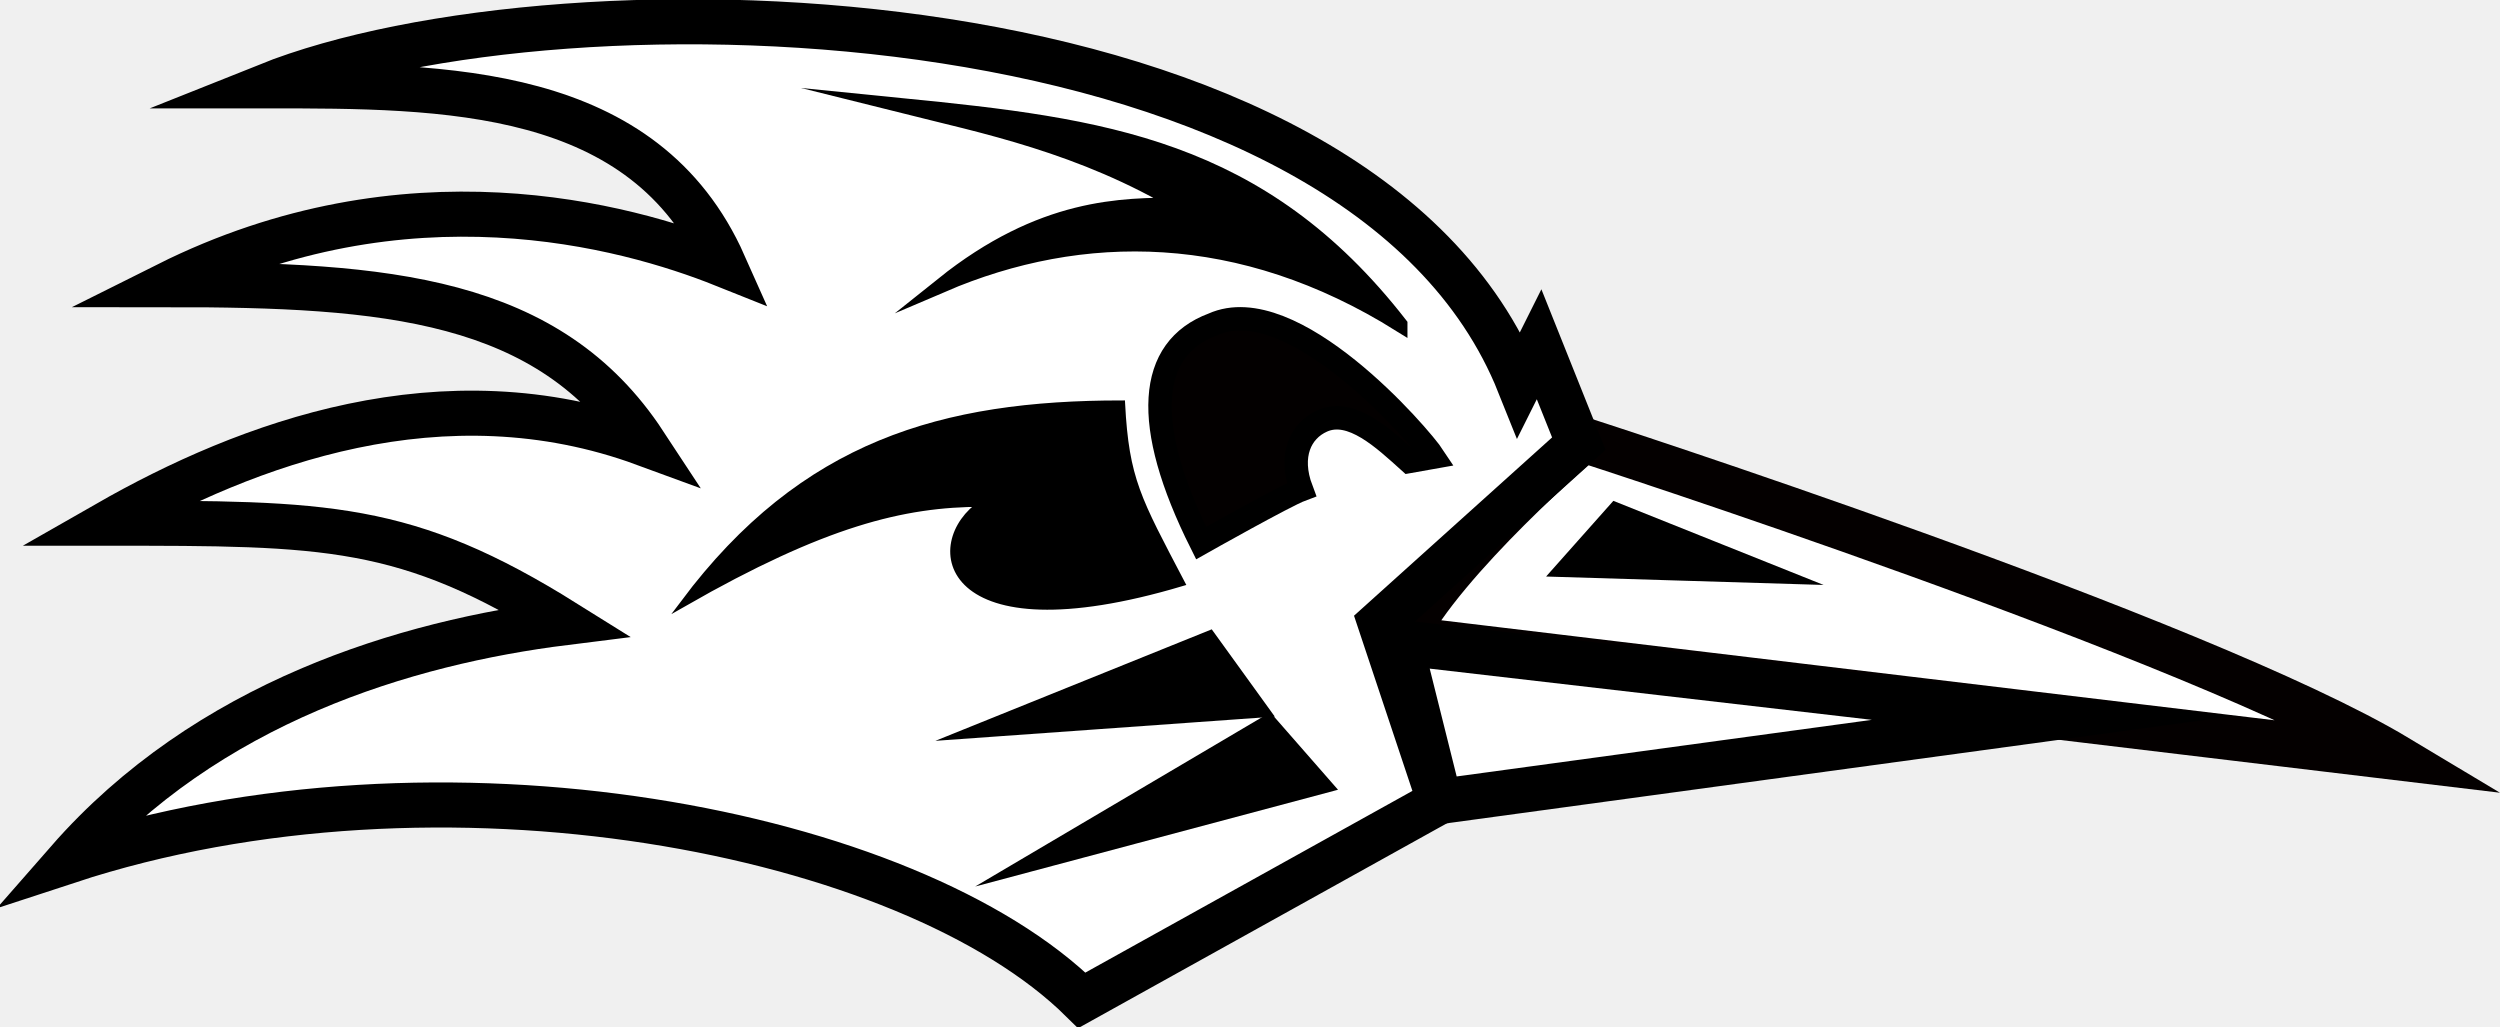
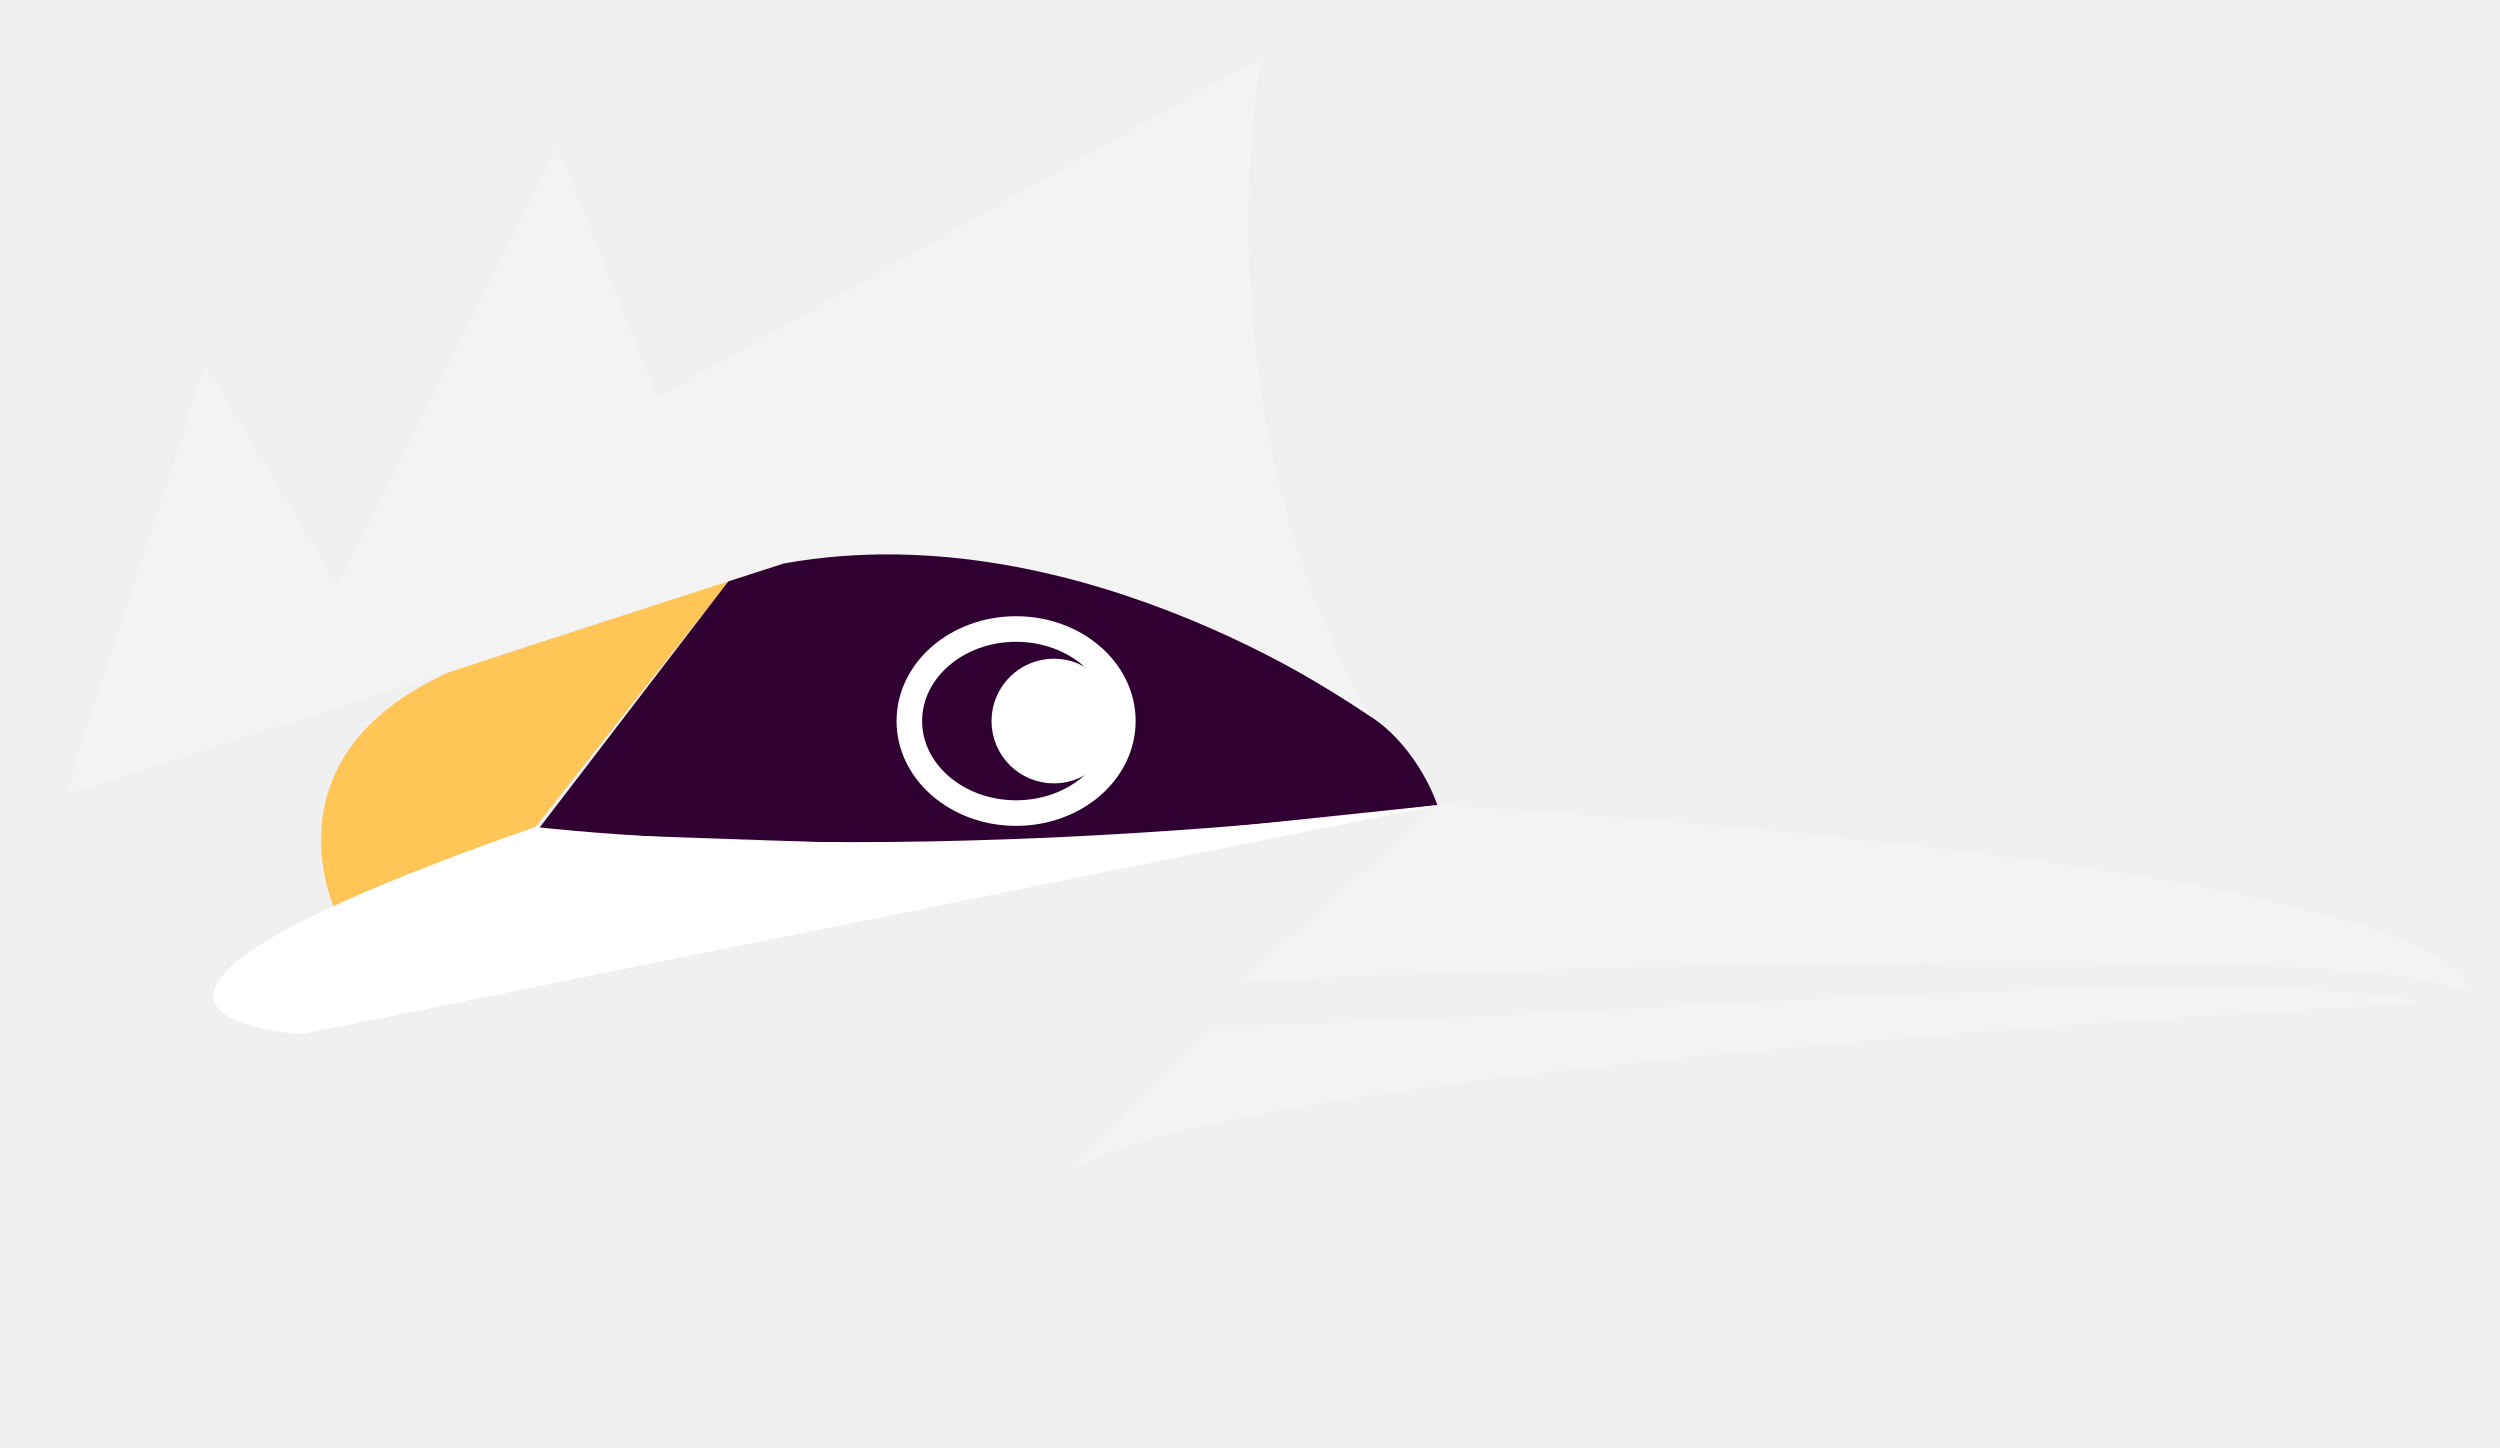
- <svg xmlns="http://www.w3.org/2000/svg" width="166.361mm" height="68.339mm" viewBox="0 0 166.361 68.339" version="1.1" id="svg8">
+ <svg xmlns="http://www.w3.org/2000/svg" width="150.321mm" height="87.011mm" viewBox="0 0 150.321 87.011" version="1.1" id="svg8">
  <defs id="defs2" />
-   <g id="layer1" style="display:inline" transform="translate(-2.091634,-100.7886)">
-     <path style="fill:#ffffff;stroke:#040000;stroke-width:3;stroke-linecap:butt;stroke-linejoin:miter;stroke-miterlimit:6.7;stroke-dasharray:none;stroke-opacity:1;paint-order:normal;fill-opacity:1" d="m 161.66,151.215 c -13.229,-7.938 -54.24,-21.167 -54.24,-21.167 0,0 -9.26,7.937 -11.906,13.229 z" id="path4495" />
-     <path style="fill:#ffffff;stroke:#000000;stroke-width:3;stroke-linecap:butt;stroke-linejoin:miter;stroke-miterlimit:9.1;stroke-dasharray:none;stroke-opacity:1;fill-opacity:1" d="M 138.642,148.569 95.25,143.542 97.896,154.125 Z" id="path4497" />
-     <path style="fill:#040404;stroke:#000000;stroke-width:2.5;stroke-linecap:butt;stroke-linejoin:miter;stroke-miterlimit:7.5;stroke-dasharray:none;stroke-opacity:1;fill-opacity:1" d="m 109.802,135.604 6.615,2.646 -8.731,-0.265 z" id="path4508" />
-     <path style="fill:#ffffff;fill-opacity:1;stroke:#000000;stroke-width:3;stroke-linecap:butt;stroke-linejoin:miter;stroke-miterlimit:10;stroke-dasharray:none;stroke-opacity:1" d="m 107.156,130.312 -2.646,-6.615 -1.323,2.646 C 92.604,99.885 39.688,98.562 19.844,106.5 c 11.906,0 25.135,0 30.427,11.906 -6.615,-2.646 -21.167,-6.615 -37.042,1.323 14.552,0 25.371,0.869 31.75,10.583 -13.395,-4.919 -26.458,0 -35.719,5.292 14.552,0 19.844,0 30.427,6.615 -10.583,1.323 -23.812,5.292 -33.073,15.875 24.746,-8.129 55.994,-2.073 67.469,9.26 L 97.896,154.125 93.927,142.219 Z" id="path4514" />
+   <g id="layer1" style="display:inline" transform="translate(-22.05306,-81.90786)">
+     <path style="display:inline;fill:#ffa900;fill-opacity:1;stroke:none;stroke-width:0.265px;stroke-linecap:butt;stroke-linejoin:miter;stroke-opacity:1" d="m 54.24,131.635 11.659,-14.84 -16.951,5.579 c -11.327,5.206 -6.615,14.552 -6.615,14.552 z" id="path4551" />
  </g>
-   <g id="layer2" style="display:inline" transform="translate(-2.091634,-100.7886)">
-     <path style="display:inline;fill:#000000;fill-opacity:1;stroke:#000000;stroke-width:1;stroke-linecap:butt;stroke-linejoin:miter;stroke-miterlimit:10;stroke-dasharray:none;stroke-opacity:1" d="m 86.519,148.833 -16.14,9.525 19.844,-5.292 z" id="path4510" />
-     <path style="display:inline;fill:#000000;fill-opacity:1;stroke:#000000;stroke-width:1;stroke-linecap:butt;stroke-linejoin:miter;stroke-miterlimit:10;stroke-dasharray:none;stroke-opacity:1" d="m 82.55,143.277 -15.081,6.085 18.521,-1.323 z" id="path4512" />
-     <path style="fill:#030000;fill-opacity:1;stroke:#000000;stroke-width:1.558;stroke-linecap:round;stroke-linejoin:miter;stroke-miterlimit:4;stroke-dasharray:none;stroke-opacity:1" d="m 82.809,122.375 c 5.298,-2.381 13.764,7.408 14.695,8.831 0,0 -0.931,0.165 -1.643,0.292 -1.664,-1.496 -3.835,-3.567 -5.776,-2.702 -1.455,0.648 -2.243,2.31 -1.389,4.572 -1.084,0.404 -6.675,3.559 -6.675,3.559 -3.969,-7.938 -3.55,-12.935 0.788,-14.552 z" id="path4500" />
-     <path style="fill:#000000;fill-opacity:1;stroke:#000000;stroke-width:1;stroke-linecap:butt;stroke-linejoin:miter;stroke-miterlimit:50;stroke-dasharray:none;stroke-opacity:1" d="m 95.25,122.375 c -9.26,-11.906 -19.844,-13.229 -33.073,-14.552 5.292,1.323 11.906,2.646 18.521,6.615 -3.969,0 -9.26,0 -15.875,5.292 9.26,-3.969 19.844,-3.969 30.427,2.646 z" id="path4502" />
-     <path style="fill:#000000;fill-opacity:1;stroke:#000000;stroke-width:0.465;stroke-linecap:butt;stroke-linejoin:miter;stroke-miterlimit:20;stroke-dasharray:none;stroke-opacity:1" d="m 80.698,139.573 c -2.91,-5.556 -3.704,-6.879 -3.969,-11.906 -11.906,0 -21.167,2.646 -29.104,13.229 9.26,-5.292 14.552,-6.615 19.844,-6.615 -3.969,2.646 -2.751,10.044 13.229,5.292 z" id="path4504" />
+   <g id="layer3" style="display:inline" transform="translate(-19.96142,18.88074)">
+     <path style="display:inline;fill:#ffffff;fill-opacity:0.342;stroke:none;stroke-width:0.265px;stroke-linecap:butt;stroke-linejoin:miter;stroke-opacity:1" d="M 52.148,30.847 63.807,16.007 46.856,21.586 C 35.529,26.792 40.242,36.138 40.242,36.138 Z" id="path4551-7" />
+     <path transform="translate(-2.091634,-100.7886)" style="display:inline;fill:#300033;fill-opacity:1;stroke:none;stroke-width:1;stroke-linecap:butt;stroke-linejoin:miter;stroke-miterlimit:50;stroke-dasharray:none;stroke-opacity:1" d="m 108.479,130.312 c 0,0 -1.093,-3.374 -3.969,-5.292 -23.813,-15.875 -38.612,-8.225 -38.612,-8.225 l -11.617,15.159 29.063,1.004 z" id="path4502" />
+   </g>
+   <g id="layer2" style="display:inline" transform="translate(-22.05306,-81.90786)">
+     <path style="display:inline;fill:#ffffff;fill-opacity:1;stroke:none;stroke-width:1;stroke-linecap:round;stroke-linejoin:miter;stroke-miterlimit:100;stroke-dasharray:none;stroke-opacity:1" d="M 54.24,131.635 C 21.564,143.012 40.155,144.085 40.155,144.085 L 108.479,130.312 c 0,0 -29.104,3.969 -54.24,1.323 z" id="path4512" />
+     <path style="display:inline;fill:none;fill-opacity:1;stroke:none;stroke-width:3;stroke-linecap:butt;stroke-linejoin:miter;stroke-miterlimit:10;stroke-dasharray:none;stroke-opacity:1" d="m 107.156,130.312 v -7.938 l -3.969,2.646 C 92.604,98.563 64.142,84.211 64.142,84.211 L 61.561,105.818 39.688,93.271 42.333,117.083 23.813,109.146 29.104,159.417 63.5,167.354 97.896,154.125 93.927,142.219 Z" id="path4514" />
+     <path style="display:inline;fill:#f3f3f3;fill-opacity:1;stroke:none;stroke-width:3;stroke-linecap:butt;stroke-linejoin:miter;stroke-miterlimit:2.5;stroke-dasharray:none;stroke-opacity:1;paint-order:normal" d="m 170.656,141.69 c -1.31,-8.045 -62.177,-11.377 -62.177,-11.377 l -11.906,10.583 c 0,0 68.461,-3.108 74.083,0.794 z" id="path4495" />
+     <path style="display:inline;fill:#f3f3f3;fill-opacity:1;stroke:none;stroke-width:3;stroke-linecap:butt;stroke-linejoin:miter;stroke-miterlimit:1.5;stroke-dasharray:none;stroke-opacity:1" d="m 168.01,142.219 c -12.52,-2.745 -54.247,1.323 -73.025,1.323 l -8.996,9.26 c 6.548,-6.922 82.021,-10.583 82.021,-10.583 z" id="path4497" />
+     <path transform="translate(2.091634,100.7886)" style="display:inline;fill:#f3f3f3;fill-opacity:1;stroke:none;stroke-width:0.265px;stroke-linecap:butt;stroke-linejoin:miter;stroke-opacity:1" d="M 95.804,-15.455 59.47,5.03 53.471,-10.164 40.242,16.295 32.304,3.066 23.886,28.927 67.092,15.001 c 18.148,-3.274 35.326,9.231 35.326,9.231 -10.68,-18.485 -6.615,-39.688 -6.615,-39.688 z" id="path4554" />
+     <path style="fill:#ffffff;fill-opacity:1;fill-rule:evenodd;stroke:#ffffff;stroke-width:3;stroke-linecap:butt;stroke-linejoin:miter;stroke-miterlimit:2.5;stroke-dasharray:none;stroke-opacity:1" d="m 87.67,125.263 a 2.249,2.249 0 0 1 -2.249,2.249 2.249,2.249 0 0 1 -2.249,-2.249 2.249,2.249 0 0 1 2.249,-2.249 2.249,2.249 0 0 1 2.249,2.249 z" id="path4539" />
+     <path style="display:inline;fill:none;fill-opacity:1;fill-rule:evenodd;stroke:#ffffff;stroke-width:1.538;stroke-linecap:butt;stroke-linejoin:miter;stroke-miterlimit:2.5;stroke-dasharray:none;stroke-opacity:1" d="m 89.568,125.263 a 6.419,5.534 0 0 1 -6.419,5.534 6.419,5.534 0 0 1 -6.419,-5.534 6.419,5.534 0 0 1 6.419,-5.534 6.419,5.534 0 0 1 6.419,5.534 z" id="path4539-6" />
  </g>
</svg>
